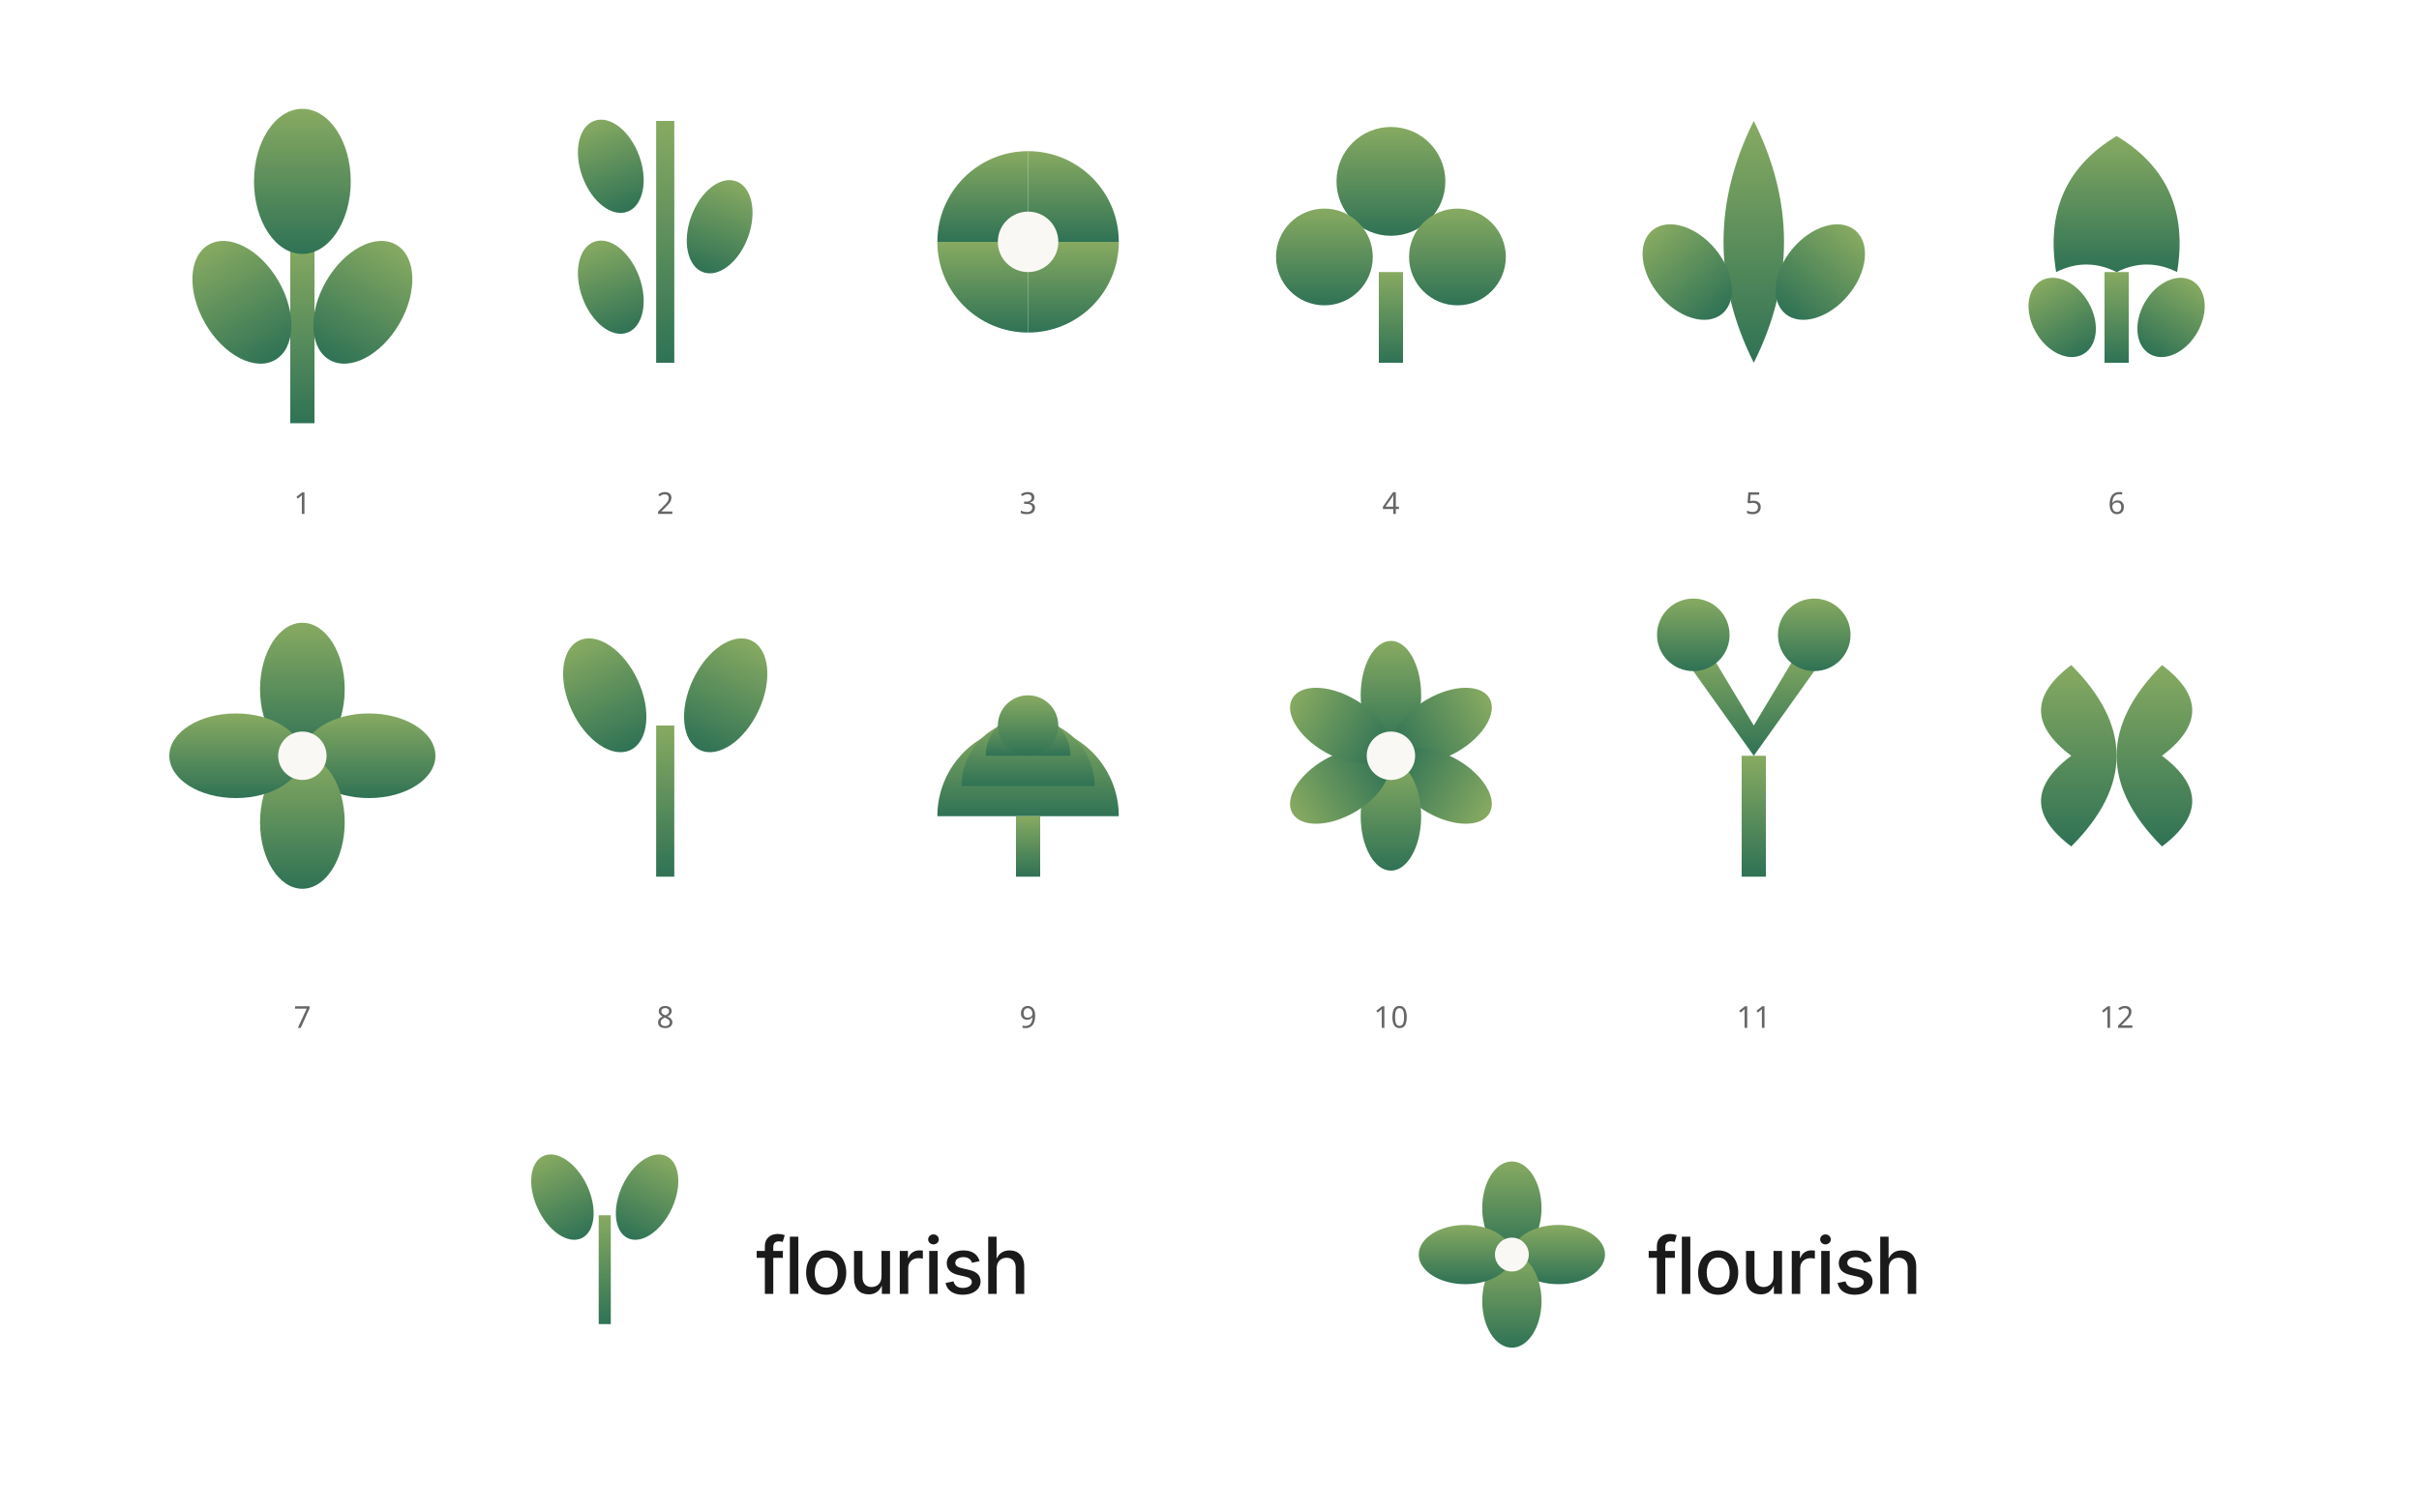
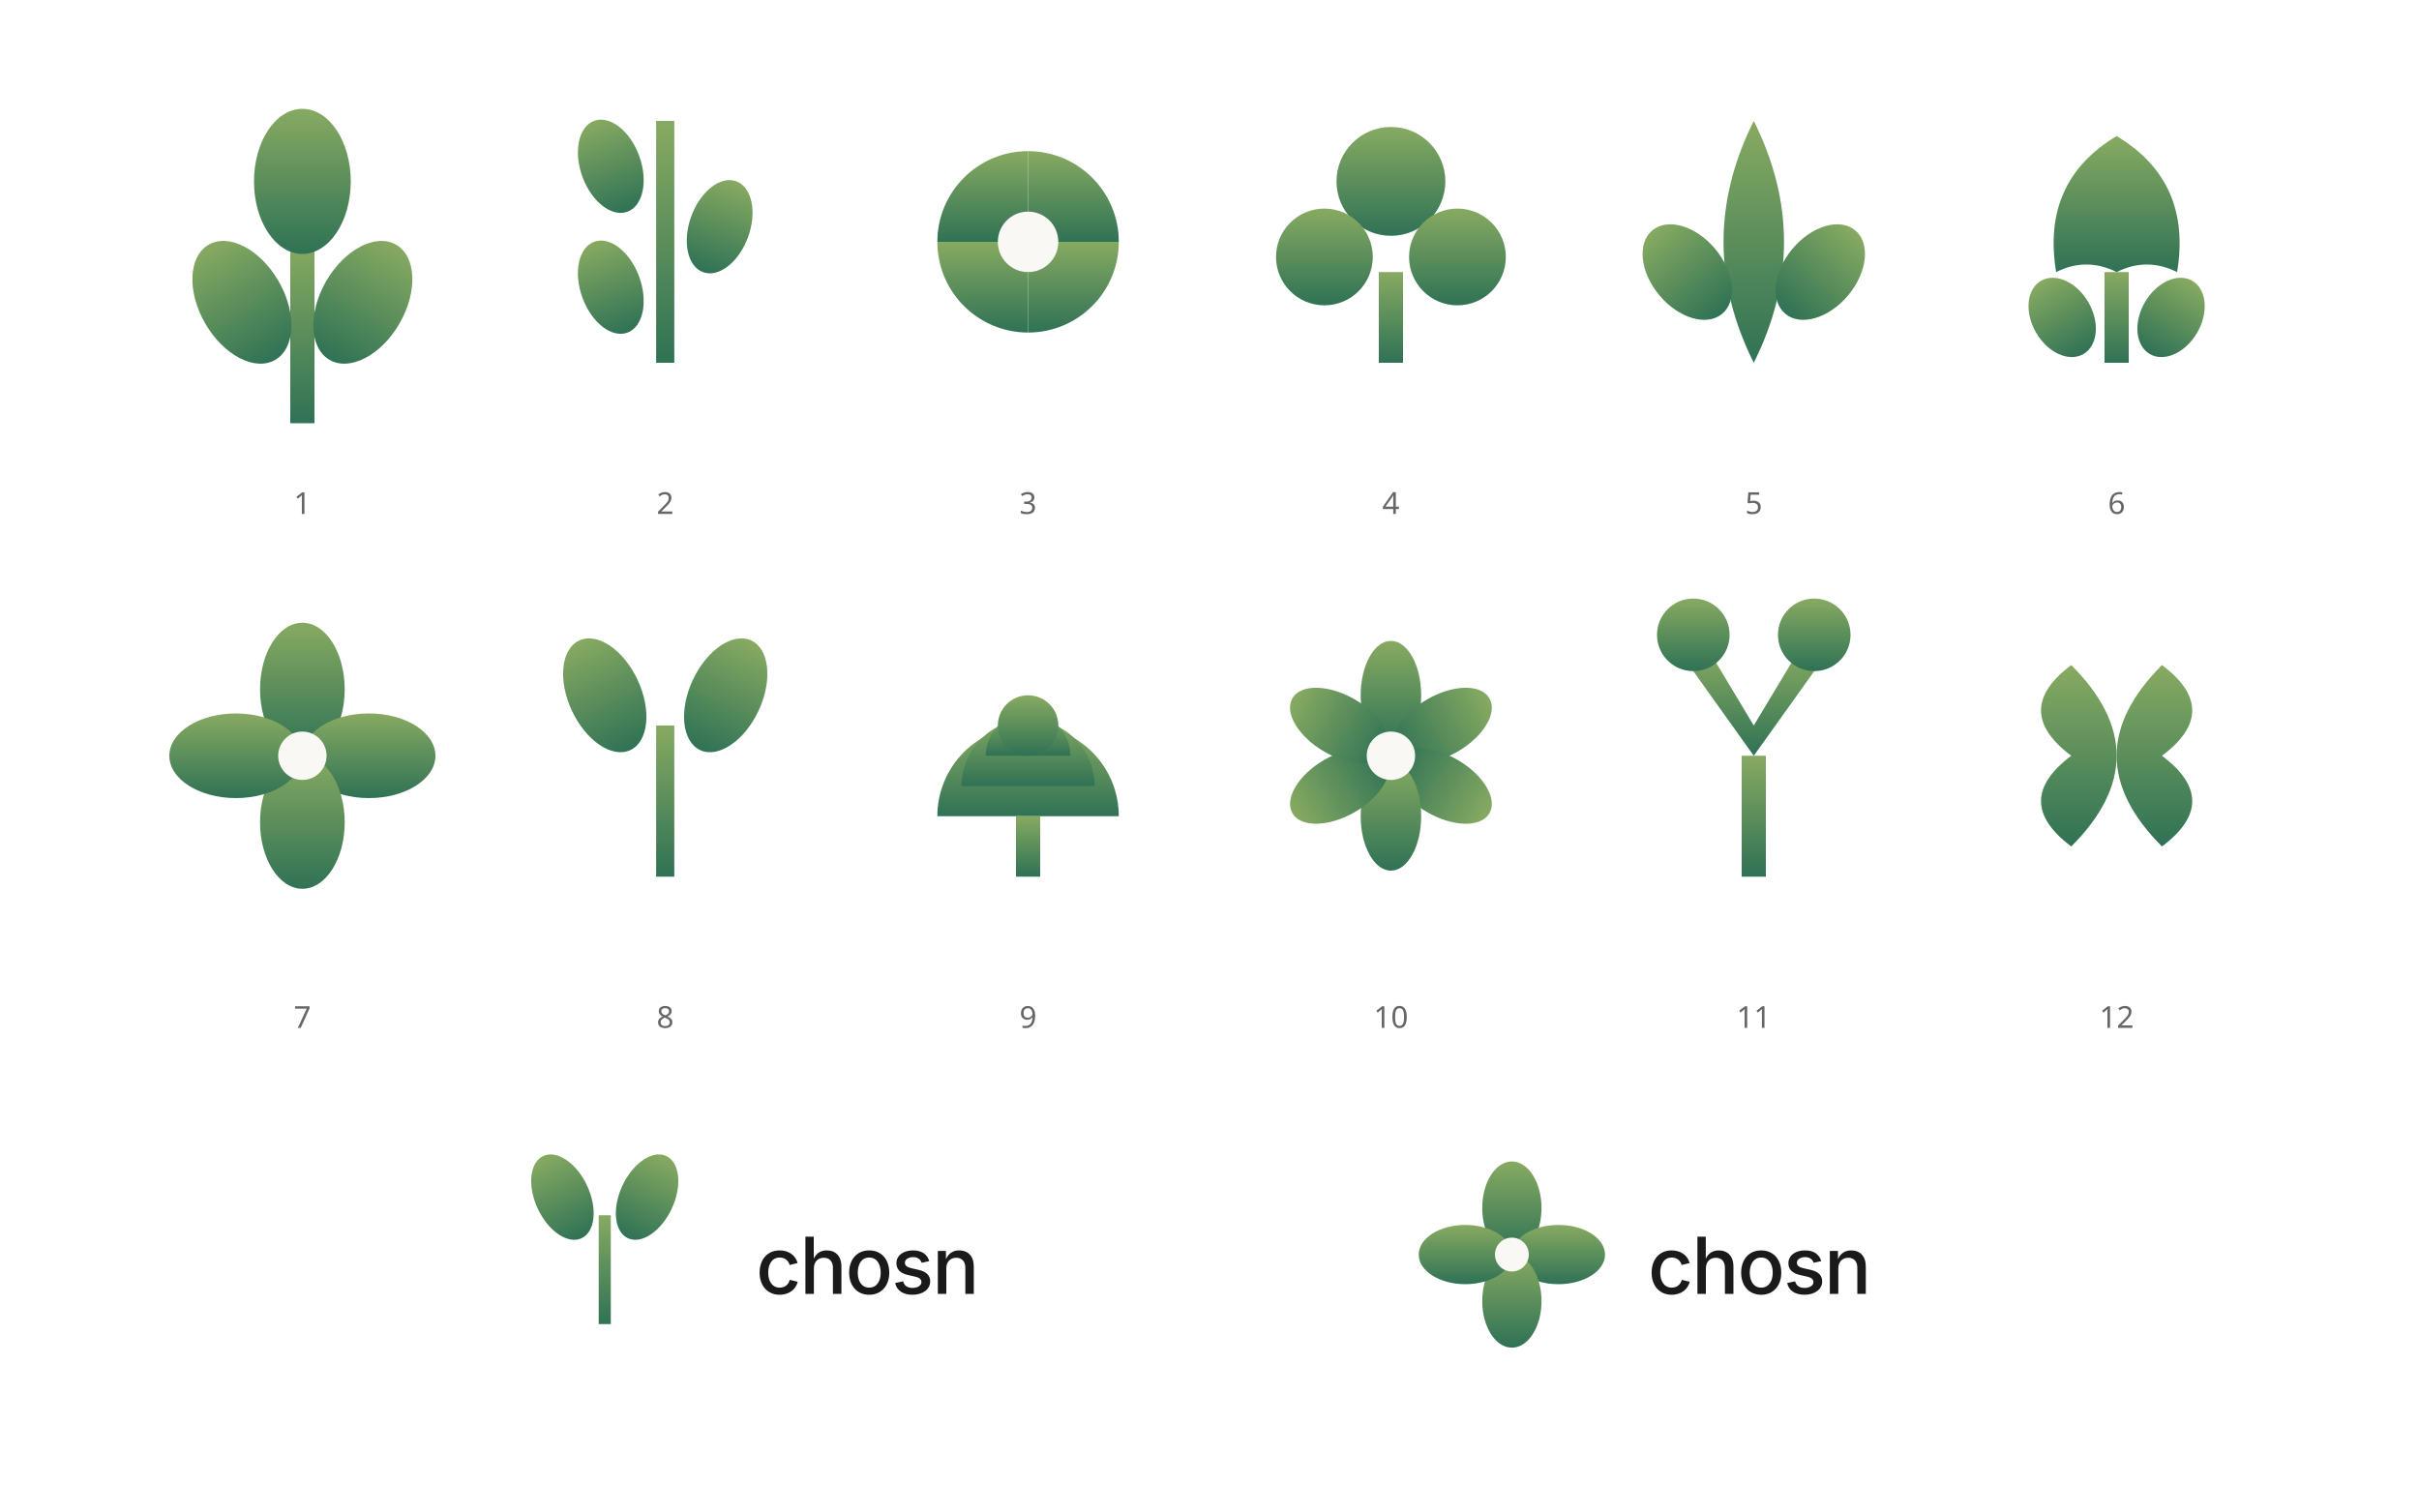
<svg xmlns="http://www.w3.org/2000/svg" width="800" height="500" viewBox="0 0 800 500" fill="none">
  <defs>
    <linearGradient id="fGrad" x1="0%" y1="100%" x2="0%" y2="0%">
      <stop offset="0%" stop-color="#2F7255" />
      <stop offset="100%" stop-color="#87AA61" />
    </linearGradient>
  </defs>
  <g transform="translate(100, 80)">
    <rect x="-4" y="0" width="8" height="60" fill="url(#fGrad)" />
    <ellipse cx="0" cy="-20" rx="16" ry="24" fill="url(#fGrad)" />
    <ellipse cx="-20" cy="20" rx="14" ry="22" transform="rotate(-30 -20 20)" fill="url(#fGrad)" />
    <ellipse cx="20" cy="20" rx="14" ry="22" transform="rotate(30 20 20)" fill="url(#fGrad)" />
    <text x="0" y="90" text-anchor="middle" font-family="sans-serif" font-size="10" fill="#666">1</text>
  </g>
  <g transform="translate(220, 80)">
    <rect x="-3" y="-40" width="6" height="80" fill="url(#fGrad)" />
    <ellipse cx="-18" cy="-25" rx="10" ry="16" transform="rotate(-20 -18 -25)" fill="url(#fGrad)" />
    <ellipse cx="18" cy="-5" rx="10" ry="16" transform="rotate(20 18 -5)" fill="url(#fGrad)" />
    <ellipse cx="-18" cy="15" rx="10" ry="16" transform="rotate(-20 -18 15)" fill="url(#fGrad)" />
    <text x="0" y="90" text-anchor="middle" font-family="sans-serif" font-size="10" fill="#666">2</text>
  </g>
  <g transform="translate(340, 80)">
    <path d="M0 0 L0 -30 A30 30 0 0 1 30 0 Z" fill="url(#fGrad)" />
    <path d="M0 0 L30 0 A30 30 0 0 1 0 30 Z" fill="url(#fGrad)" />
    <path d="M0 0 L0 30 A30 30 0 0 1 -30 0 Z" fill="url(#fGrad)" />
    <path d="M0 0 L-30 0 A30 30 0 0 1 0 -30 Z" fill="url(#fGrad)" />
    <circle cx="0" cy="0" r="10" fill="#FAF8F4" />
    <text x="0" y="90" text-anchor="middle" font-family="sans-serif" font-size="10" fill="#666">3</text>
  </g>
  <g transform="translate(460, 80)">
    <rect x="-4" y="10" width="8" height="30" fill="url(#fGrad)" />
    <circle cx="0" cy="-20" r="18" fill="url(#fGrad)" />
    <circle cx="-22" cy="5" r="16" fill="url(#fGrad)" />
    <circle cx="22" cy="5" r="16" fill="url(#fGrad)" />
    <text x="0" y="90" text-anchor="middle" font-family="sans-serif" font-size="10" fill="#666">4</text>
  </g>
  <g transform="translate(580, 80)">
    <path d="M0 40 Q-20 0 0 -40 Q20 0 0 40 Z" fill="url(#fGrad)" />
    <ellipse cx="-22" cy="10" rx="12" ry="18" transform="rotate(-40 -22 10)" fill="url(#fGrad)" />
    <ellipse cx="22" cy="10" rx="12" ry="18" transform="rotate(40 22 10)" fill="url(#fGrad)" />
    <text x="0" y="90" text-anchor="middle" font-family="sans-serif" font-size="10" fill="#666">5</text>
  </g>
  <g transform="translate(700, 80)">
    <path d="M0 -35 Q-25 -20 -20 10 Q-10 5 0 10 Q10 5 20 10 Q25 -20 0 -35 Z" fill="url(#fGrad)" />
    <rect x="-4" y="10" width="8" height="30" fill="url(#fGrad)" />
    <ellipse cx="-18" cy="25" rx="10" ry="14" transform="rotate(-30 -18 25)" fill="url(#fGrad)" />
    <ellipse cx="18" cy="25" rx="10" ry="14" transform="rotate(30 18 25)" fill="url(#fGrad)" />
    <text x="0" y="90" text-anchor="middle" font-family="sans-serif" font-size="10" fill="#666">6</text>
  </g>
  <g transform="translate(100, 250)">
    <ellipse cx="0" cy="-22" rx="14" ry="22" fill="url(#fGrad)" />
    <ellipse cx="22" cy="0" rx="22" ry="14" fill="url(#fGrad)" />
    <ellipse cx="0" cy="22" rx="14" ry="22" fill="url(#fGrad)" />
    <ellipse cx="-22" cy="0" rx="22" ry="14" fill="url(#fGrad)" />
    <circle cx="0" cy="0" r="8" fill="#FAF8F4" />
    <text x="0" y="90" text-anchor="middle" font-family="sans-serif" font-size="10" fill="#666">7</text>
  </g>
  <g transform="translate(220, 250)">
    <rect x="-3" y="-10" width="6" height="50" fill="url(#fGrad)" />
    <ellipse cx="-20" cy="-20" rx="12" ry="20" transform="rotate(-25 -20 -20)" fill="url(#fGrad)" />
    <ellipse cx="20" cy="-20" rx="12" ry="20" transform="rotate(25 20 -20)" fill="url(#fGrad)" />
    <text x="0" y="90" text-anchor="middle" font-family="sans-serif" font-size="10" fill="#666">8</text>
  </g>
  <g transform="translate(340, 250)">
    <path d="M-30 20 A30 30 0 0 1 30 20 Z" fill="url(#fGrad)" />
    <path d="M-22 10 A22 22 0 0 1 22 10 Z" fill="url(#fGrad)" />
    <path d="M-14 0 A14 14 0 0 1 14 0 Z" fill="url(#fGrad)" />
    <circle cx="0" cy="-10" r="10" fill="url(#fGrad)" />
    <rect x="-4" y="20" width="8" height="20" fill="url(#fGrad)" />
    <text x="0" y="90" text-anchor="middle" font-family="sans-serif" font-size="10" fill="#666">9</text>
  </g>
  <g transform="translate(460, 250)">
    <ellipse cx="0" cy="-20" rx="10" ry="18" fill="url(#fGrad)" />
    <ellipse cx="17" cy="-10" rx="10" ry="18" transform="rotate(60 17 -10)" fill="url(#fGrad)" />
    <ellipse cx="17" cy="10" rx="10" ry="18" transform="rotate(120 17 10)" fill="url(#fGrad)" />
    <ellipse cx="0" cy="20" rx="10" ry="18" fill="url(#fGrad)" />
    <ellipse cx="-17" cy="10" rx="10" ry="18" transform="rotate(-120 -17 10)" fill="url(#fGrad)" />
    <ellipse cx="-17" cy="-10" rx="10" ry="18" transform="rotate(-60 -17 -10)" fill="url(#fGrad)" />
    <circle cx="0" cy="0" r="8" fill="#FAF8F4" />
    <text x="0" y="90" text-anchor="middle" font-family="sans-serif" font-size="10" fill="#666">10</text>
  </g>
  <g transform="translate(580, 250)">
    <rect x="-4" y="0" width="8" height="40" fill="url(#fGrad)" />
    <path d="M0 0 L-25 -35 L-15 -35 L0 -10 L15 -35 L25 -35 L0 0 Z" fill="url(#fGrad)" />
    <circle cx="-20" cy="-40" r="12" fill="url(#fGrad)" />
    <circle cx="20" cy="-40" r="12" fill="url(#fGrad)" />
    <text x="0" y="90" text-anchor="middle" font-family="sans-serif" font-size="10" fill="#666">11</text>
  </g>
  <g transform="translate(700, 250)">
    <path d="M-15 -30 Q-35 -15 -15 0 Q-35 15 -15 30 Q0 15 0 0 Q0 -15 -15 -30 Z" fill="url(#fGrad)" />
    <path d="M15 -30 Q35 -15 15 0 Q35 15 15 30 Q0 15 0 0 Q0 -15 15 -30 Z" fill="url(#fGrad)" />
    <text x="0" y="90" text-anchor="middle" font-family="sans-serif" font-size="10" fill="#666">12</text>
  </g>
  <g transform="translate(200, 420)">
    <g transform="translate(0, -10)">
      <rect x="-2" y="-8" width="4" height="36" fill="url(#fGrad)" />
      <ellipse cx="-14" cy="-14" rx="9" ry="15" transform="rotate(-25 -14 -14)" fill="url(#fGrad)" />
      <ellipse cx="14" cy="-14" rx="9" ry="15" transform="rotate(25 14 -14)" fill="url(#fGrad)" />
    </g>
-     <text x="50" y="8" font-family="Satoshi, -apple-system, sans-serif" font-size="26" font-weight="500" letter-spacing="-0.02em" fill="#1A1A1A">flourish</text>
+     <text x="50" y="8" font-family="Satoshi, -apple-system, sans-serif" font-size="26" font-weight="500" letter-spacing="-0.02em" fill="#1A1A1A">chosn</text>
  </g>
  <g transform="translate(500, 420)">
    <g transform="translate(0, -5) scale(0.7)">
      <ellipse cx="0" cy="-22" rx="14" ry="22" fill="url(#fGrad)" />
      <ellipse cx="22" cy="0" rx="22" ry="14" fill="url(#fGrad)" />
      <ellipse cx="0" cy="22" rx="14" ry="22" fill="url(#fGrad)" />
      <ellipse cx="-22" cy="0" rx="22" ry="14" fill="url(#fGrad)" />
      <circle cx="0" cy="0" r="8" fill="#FAF8F4" />
    </g>
-     <text x="45" y="8" font-family="Satoshi, -apple-system, sans-serif" font-size="26" font-weight="500" letter-spacing="-0.02em" fill="#1A1A1A">flourish</text>
+     <text x="45" y="8" font-family="Satoshi, -apple-system, sans-serif" font-size="26" font-weight="500" letter-spacing="-0.02em" fill="#1A1A1A">chosn</text>
  </g>
</svg>
